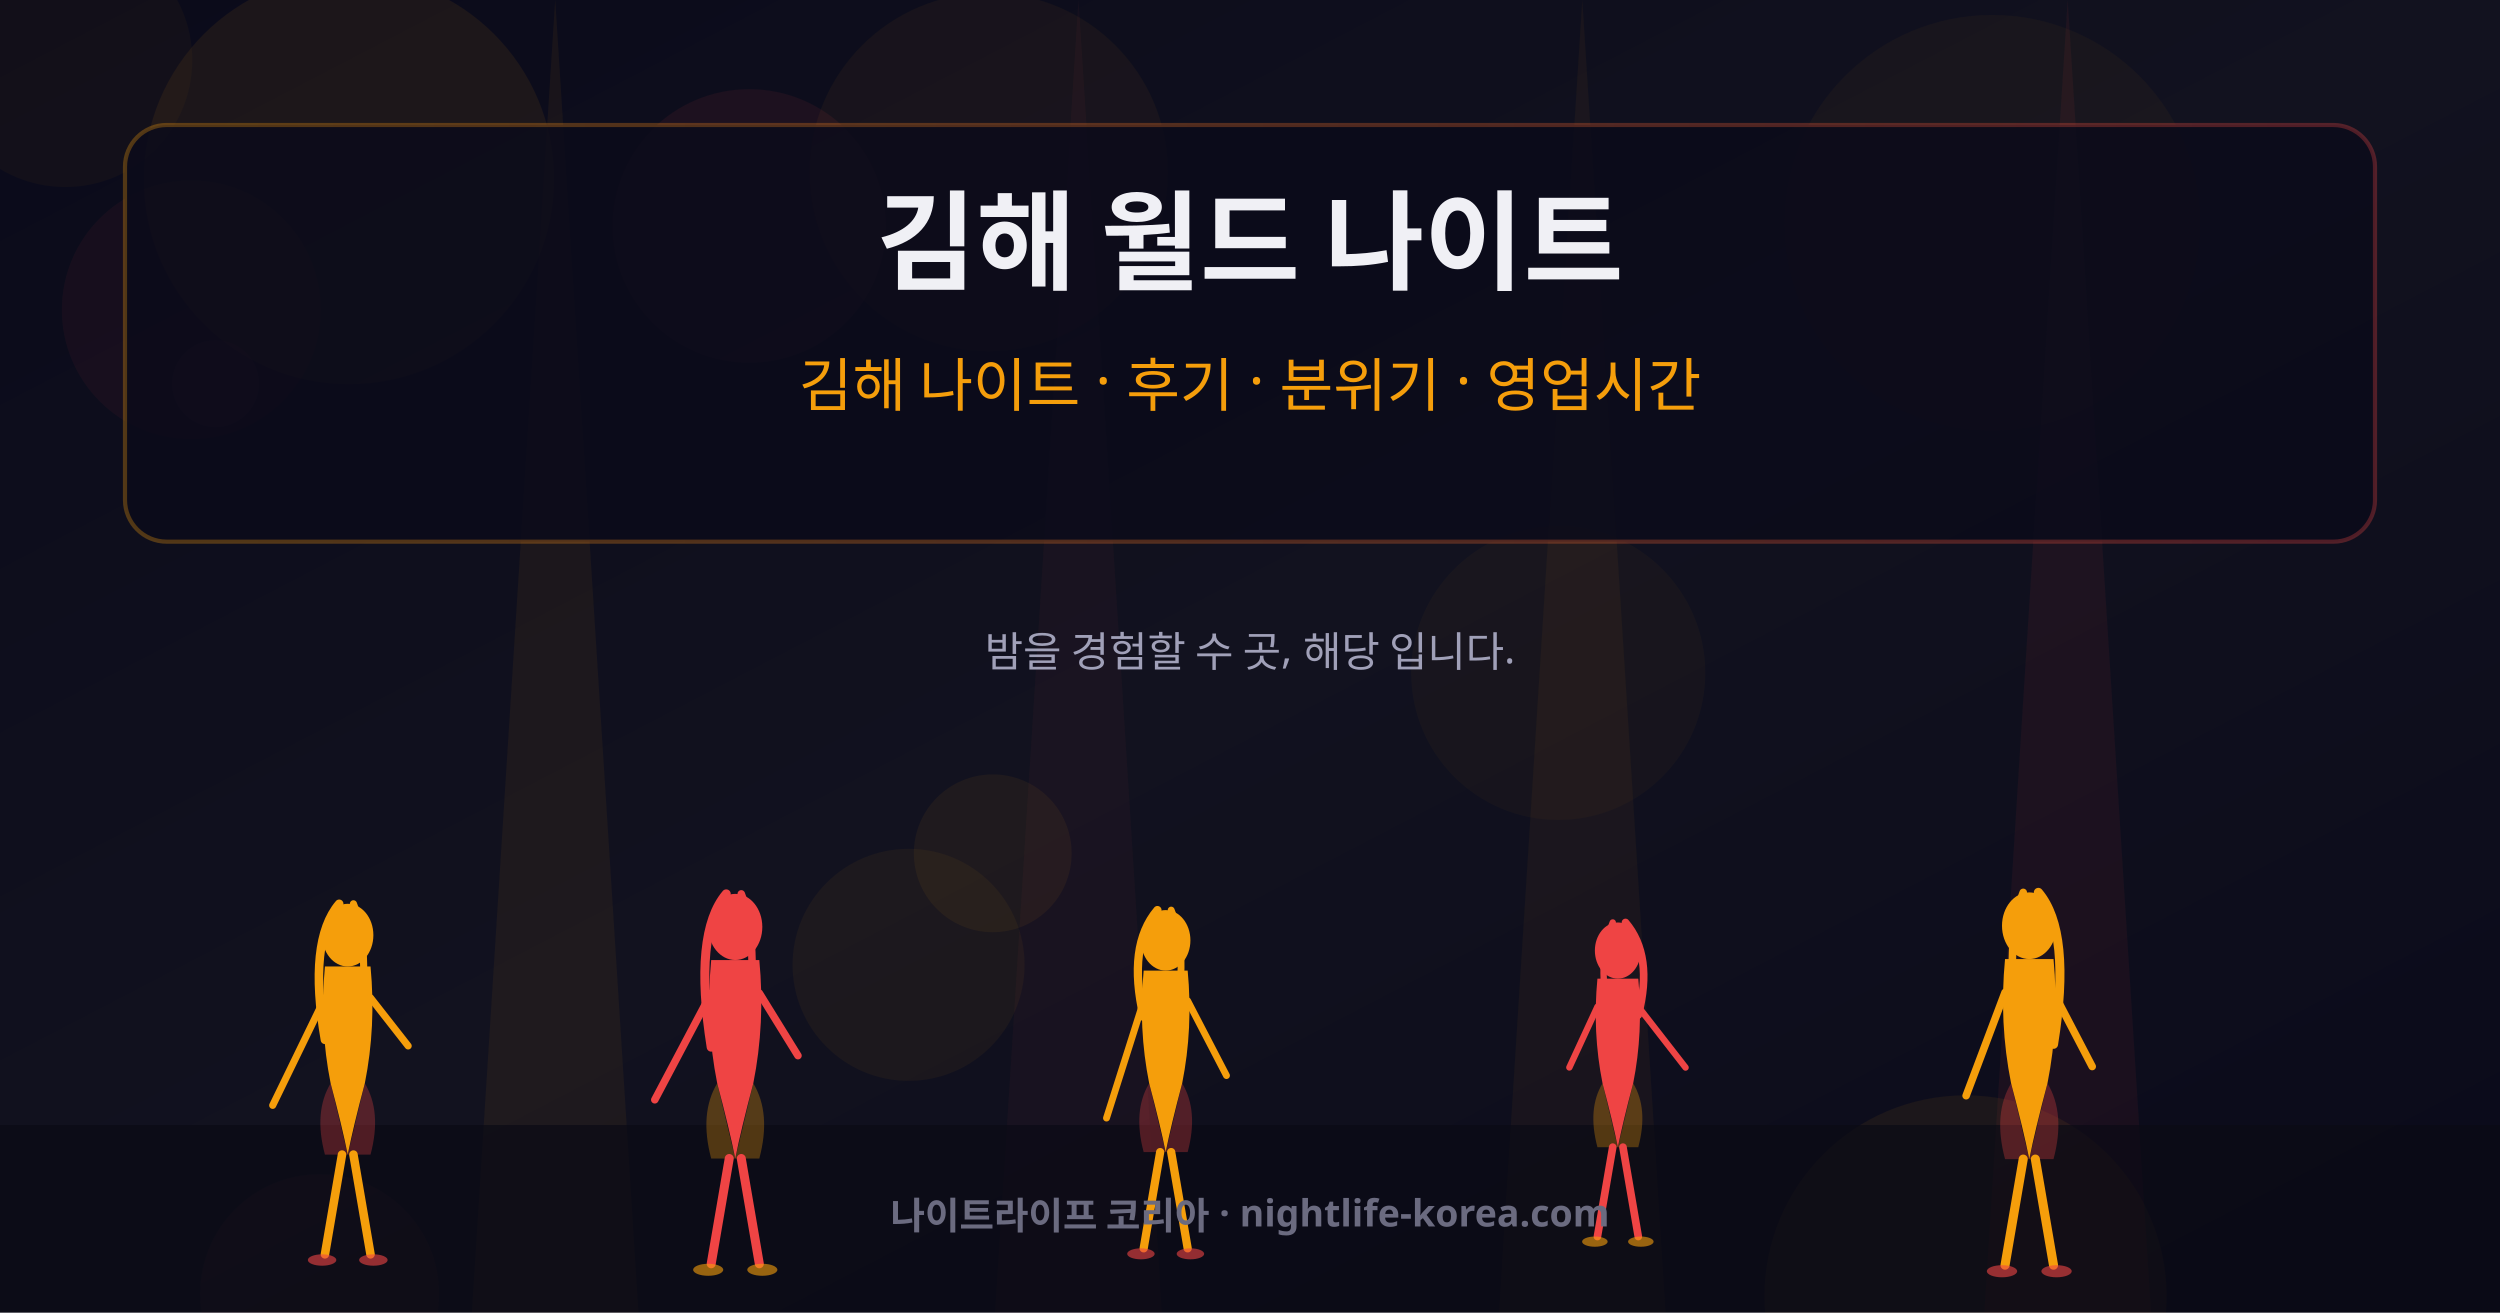
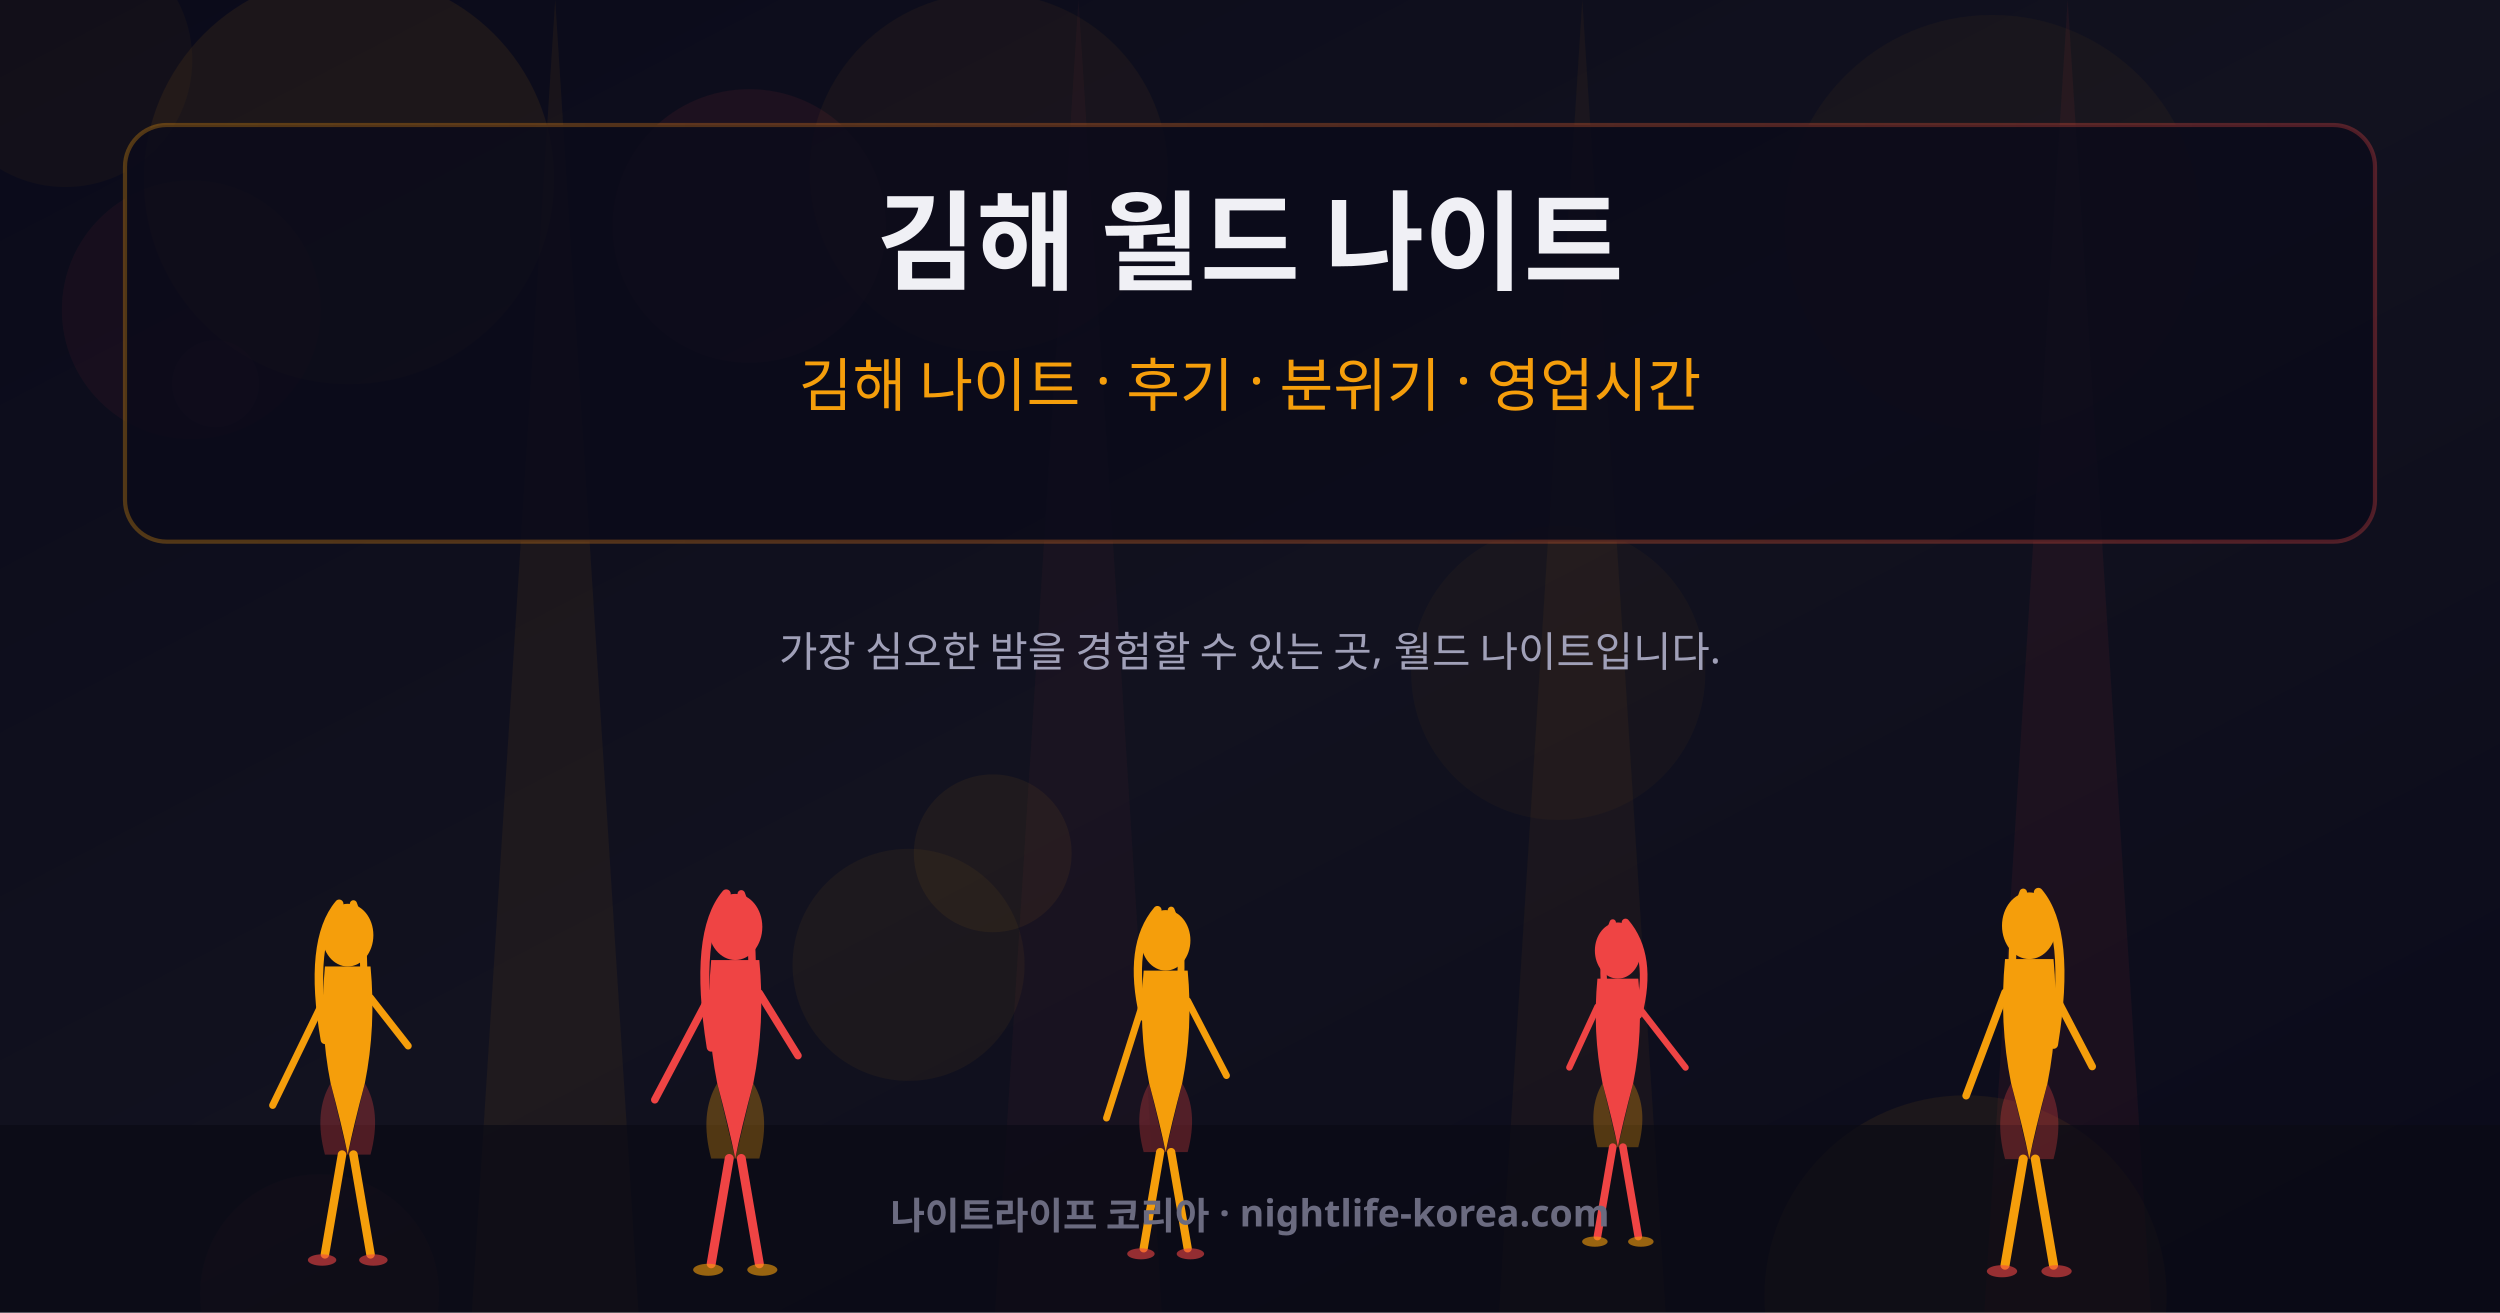
<svg xmlns="http://www.w3.org/2000/svg" viewBox="0 0 1200 630" width="1200" height="630">
  <defs>
    <linearGradient id="ogbg" x1="0%" y1="0%" x2="100%" y2="100%">
      <stop offset="0%" style="stop-color:#0a0a1a" />
      <stop offset="50%" style="stop-color:#12121f" />
      <stop offset="100%" style="stop-color:#0a0a1a" />
    </linearGradient>
    <linearGradient id="ogtxt" x1="0%" y1="0%" x2="100%" y2="0%">
      <stop offset="0%" style="stop-color:#f59e0b" />
      <stop offset="100%" style="stop-color:#ef4444" />
    </linearGradient>
  </defs>
  <rect width="1200" height="630" fill="url(#ogbg)" />
  <polygon points="266.493,0 226.493,630 306.493,630" fill="#f59e0b" opacity="0.062" />
  <polygon points="517.669,0 477.669,630 557.669,630" fill="#ef4444" opacity="0.042" />
  <polygon points="759.508,0 719.508,630 799.508,630" fill="#f59e0b" opacity="0.047" />
  <polygon points="992.485,0 952.485,630 1032.485,630" fill="#ef4444" opacity="0.064" />
  <circle cx="436.119" cy="463.123" r="55.675" fill="#f59e0b" opacity="0.051" />
  <circle cx="153.426" cy="620.973" r="57.337" fill="#ef4444" opacity="0.054" />
  <circle cx="167.507" cy="85.97" r="98.481" fill="#f59e0b" opacity="0.076" />
  <circle cx="31.327" cy="28.806" r="60.978" fill="#f59e0b" opacity="0.034" />
  <circle cx="956.259" cy="107.049" r="99.873" fill="#f59e0b" opacity="0.036" />
  <circle cx="103.459" cy="184.14" r="20.904" fill="#ef4444" opacity="0.068" />
  <circle cx="476.52" cy="409.587" r="37.862" fill="#f59e0b" opacity="0.061" />
  <circle cx="359.624" cy="108.477" r="65.68" fill="#ef4444" opacity="0.074" />
  <circle cx="747.957" cy="323.005" r="70.575" fill="#f59e0b" opacity="0.035" />
  <circle cx="91.805" cy="148.733" r="62.111" fill="#ef4444" opacity="0.054" />
  <circle cx="474.594" cy="82.591" r="85.992" fill="#f59e0b" opacity="0.049" />
  <circle cx="943.429" cy="622.314" r="96.548" fill="#f59e0b" opacity="0.068" />
  <rect x="0" y="540" width="1200" height="90" fill="#0a0a14" opacity="0.7" />
  <g transform="translate(166.9086,520) scale(1.367891)">
    <ellipse cx="0" cy="-52" rx="9" ry="11" fill="#f59e0b" />
    <path d="M-3,-63 Q-14,-50 -8,-15.272" stroke="#f59e0b" stroke-width="3" fill="none" stroke-linecap="round" />
    <path d="M2,-63 Q8,-48 4,-18.272" stroke="#f59e0b" stroke-width="2.5" fill="none" stroke-linecap="round" />
    <path d="M-8,-41 Q-10,-20 -6,0 Q-2,15 0,25 Q2,15 6,0 Q10,-20 8,-41 Z" fill="#f59e0b" />
    <path d="M-6,0 Q-12,10 -8,25 L0,25 Z" fill="#ef4444" opacity="0.3" />
    <path d="M6,0 Q12,10 8,25 L0,25 Z" fill="#ef4444" opacity="0.3" />
    <line x1="-2" y1="25" x2="-8" y2="60" stroke="#f59e0b" stroke-width="3" stroke-linecap="round" />
    <line x1="2" y1="25" x2="8" y2="60" stroke="#f59e0b" stroke-width="3" stroke-linecap="round" />
    <ellipse cx="-9" cy="62" rx="5" ry="2" fill="#ef4444" opacity="0.6" />
    <ellipse cx="9" cy="62" rx="5" ry="2" fill="#ef4444" opacity="0.6" />
    <line x1="-8" y1="-30" x2="-26.328" y2="7.723" stroke="#f59e0b" stroke-width="2.5" stroke-linecap="round" />
    <line x1="8" y1="-30" x2="21.205" y2="-13.126" stroke="#f59e0b" stroke-width="2.5" stroke-linecap="round" />
  </g>
  <g transform="translate(352.9218,520) scale(1.443477)">
    <ellipse cx="0" cy="-52" rx="9" ry="11" fill="#ef4444" />
    <path d="M-3,-63 Q-14,-50 -8,-12.033" stroke="#ef4444" stroke-width="3" fill="none" stroke-linecap="round" />
    <path d="M2,-63 Q8,-48 4,-15.033" stroke="#ef4444" stroke-width="2.5" fill="none" stroke-linecap="round" />
    <path d="M-8,-41 Q-10,-20 -6,0 Q-2,15 0,25 Q2,15 6,0 Q10,-20 8,-41 Z" fill="#ef4444" />
    <path d="M-6,0 Q-12,10 -8,25 L0,25 Z" fill="#f59e0b" opacity="0.3" />
    <path d="M6,0 Q12,10 8,25 L0,25 Z" fill="#f59e0b" opacity="0.3" />
    <line x1="-2" y1="25" x2="-8" y2="60" stroke="#ef4444" stroke-width="3" stroke-linecap="round" />
    <line x1="2" y1="25" x2="8" y2="60" stroke="#ef4444" stroke-width="3" stroke-linecap="round" />
    <ellipse cx="-9" cy="62" rx="5" ry="2" fill="#f59e0b" opacity="0.6" />
    <ellipse cx="9" cy="62" rx="5" ry="2" fill="#f59e0b" opacity="0.6" />
    <line x1="-8" y1="-30" x2="-26.758" y2="5.472" stroke="#ef4444" stroke-width="2.5" stroke-linecap="round" />
    <line x1="8" y1="-30" x2="20.854" y2="-9.206" stroke="#ef4444" stroke-width="2.5" stroke-linecap="round" />
  </g>
  <g transform="translate(559.5218,520) scale(1.31996)">
    <ellipse cx="0" cy="-52" rx="9" ry="11" fill="#f59e0b" />
    <path d="M-3,-63 Q-14,-50 -8,-24.142" stroke="#f59e0b" stroke-width="3" fill="none" stroke-linecap="round" />
    <path d="M2,-63 Q8,-48 4,-27.142" stroke="#f59e0b" stroke-width="2.5" fill="none" stroke-linecap="round" />
    <path d="M-8,-41 Q-10,-20 -6,0 Q-2,15 0,25 Q2,15 6,0 Q10,-20 8,-41 Z" fill="#f59e0b" />
    <path d="M-6,0 Q-12,10 -8,25 L0,25 Z" fill="#ef4444" opacity="0.3" />
    <path d="M6,0 Q12,10 8,25 L0,25 Z" fill="#ef4444" opacity="0.3" />
    <line x1="-2" y1="25" x2="-8" y2="60" stroke="#f59e0b" stroke-width="3" stroke-linecap="round" />
    <line x1="2" y1="25" x2="8" y2="60" stroke="#f59e0b" stroke-width="3" stroke-linecap="round" />
    <ellipse cx="-9" cy="62" rx="5" ry="2" fill="#ef4444" opacity="0.6" />
    <ellipse cx="9" cy="62" rx="5" ry="2" fill="#ef4444" opacity="0.6" />
    <line x1="-8" y1="-30" x2="-21.518" y2="12.629" stroke="#f59e0b" stroke-width="2.5" stroke-linecap="round" />
    <line x1="8" y1="-30" x2="22.109" y2="-2.827" stroke="#f59e0b" stroke-width="2.5" stroke-linecap="round" />
  </g>
  <g transform="translate(776.5693,520) scale(1.225607)">
    <ellipse cx="0" cy="-52" rx="9" ry="11" fill="#ef4444" />
    <path d="M3,-63 Q14,-50 8,-26.742" stroke="#ef4444" stroke-width="3" fill="none" stroke-linecap="round" />
    <path d="M-2,-63 Q-8,-48 -4,-29.742" stroke="#ef4444" stroke-width="2.5" fill="none" stroke-linecap="round" />
    <path d="M-8,-41 Q-10,-20 -6,0 Q-2,15 0,25 Q2,15 6,0 Q10,-20 8,-41 Z" fill="#ef4444" />
    <path d="M-6,0 Q-12,10 -8,25 L0,25 Z" fill="#f59e0b" opacity="0.3" />
    <path d="M6,0 Q12,10 8,25 L0,25 Z" fill="#f59e0b" opacity="0.3" />
    <line x1="-2" y1="25" x2="-8" y2="60" stroke="#ef4444" stroke-width="3" stroke-linecap="round" />
    <line x1="2" y1="25" x2="8" y2="60" stroke="#ef4444" stroke-width="3" stroke-linecap="round" />
    <ellipse cx="-9" cy="62" rx="5" ry="2" fill="#f59e0b" opacity="0.6" />
    <ellipse cx="9" cy="62" rx="5" ry="2" fill="#f59e0b" opacity="0.6" />
    <line x1="-8" y1="-30" x2="-18.994" y2="-6.22" stroke="#ef4444" stroke-width="2.5" stroke-linecap="round" />
    <line x1="8" y1="-30" x2="26.517" y2="-6.187" stroke="#ef4444" stroke-width="2.5" stroke-linecap="round" />
  </g>
  <g transform="translate(974.0521,520) scale(1.454757)">
    <ellipse cx="0" cy="-52" rx="9" ry="11" fill="#f59e0b" />
    <path d="M3,-63 Q14,-50 8,-12.883" stroke="#f59e0b" stroke-width="3" fill="none" stroke-linecap="round" />
    <path d="M-2,-63 Q-8,-48 -4,-15.883" stroke="#f59e0b" stroke-width="2.5" fill="none" stroke-linecap="round" />
    <path d="M-8,-41 Q-10,-20 -6,0 Q-2,15 0,25 Q2,15 6,0 Q10,-20 8,-41 Z" fill="#f59e0b" />
    <path d="M-6,0 Q-12,10 -8,25 L0,25 Z" fill="#ef4444" opacity="0.3" />
    <path d="M6,0 Q12,10 8,25 L0,25 Z" fill="#ef4444" opacity="0.3" />
    <line x1="-2" y1="25" x2="-8" y2="60" stroke="#f59e0b" stroke-width="3" stroke-linecap="round" />
    <line x1="2" y1="25" x2="8" y2="60" stroke="#f59e0b" stroke-width="3" stroke-linecap="round" />
    <ellipse cx="-9" cy="62" rx="5" ry="2" fill="#ef4444" opacity="0.6" />
    <ellipse cx="9" cy="62" rx="5" ry="2" fill="#ef4444" opacity="0.6" />
    <line x1="-8" y1="-30" x2="-20.839" y2="4.079" stroke="#f59e0b" stroke-width="2.5" stroke-linecap="round" />
    <line x1="8" y1="-30" x2="20.762" y2="-5.549" stroke="#f59e0b" stroke-width="2.5" stroke-linecap="round" />
  </g>
  <rect x="60" y="60" width="1080" height="200" rx="20" fill="#0a0a1a" opacity="0.85" />
  <rect x="60" y="60" width="1080" height="200" rx="20" fill="none" stroke="url(#ogtxt)" stroke-width="2" opacity="0.3" />
  <text x="600" y="135" text-anchor="middle" font-family="'Noto Sans KR',sans-serif" font-size="52" font-weight="800" fill="#f0f0f5">김해 월드 나이트</text>
  <text x="600" y="195" text-anchor="middle" font-family="'Noto Sans KR',sans-serif" font-size="28" font-weight="500" fill="#f59e0b">김해 나이트 · 후기 · 분위기 · 영업시간</text>
  <rect x="60" y="290" width="auto" height="40" rx="20" fill="#f59e0b" opacity="0.15" />
-   <text x="600" y="320" text-anchor="middle" font-family="'Noto Sans KR',sans-serif" font-size="20" fill="#a0a0b8">밤을 경험할 수 곳, 해당 입니다.</text>
+   <text x="600" y="320" text-anchor="middle" font-family="'Noto Sans KR',sans-serif" font-size="20" fill="#a0a0b8">가장 심오한 밤을 경험할 수 있는 곳, 월드 나이트입니다.</text>
  <text x="600" y="590" text-anchor="middle" font-family="'Noto Sans KR',sans-serif" font-size="18" font-weight="600" fill="#6b6b80">나이트라이프 코리아 · nightlife-korea.com</text>
</svg>
